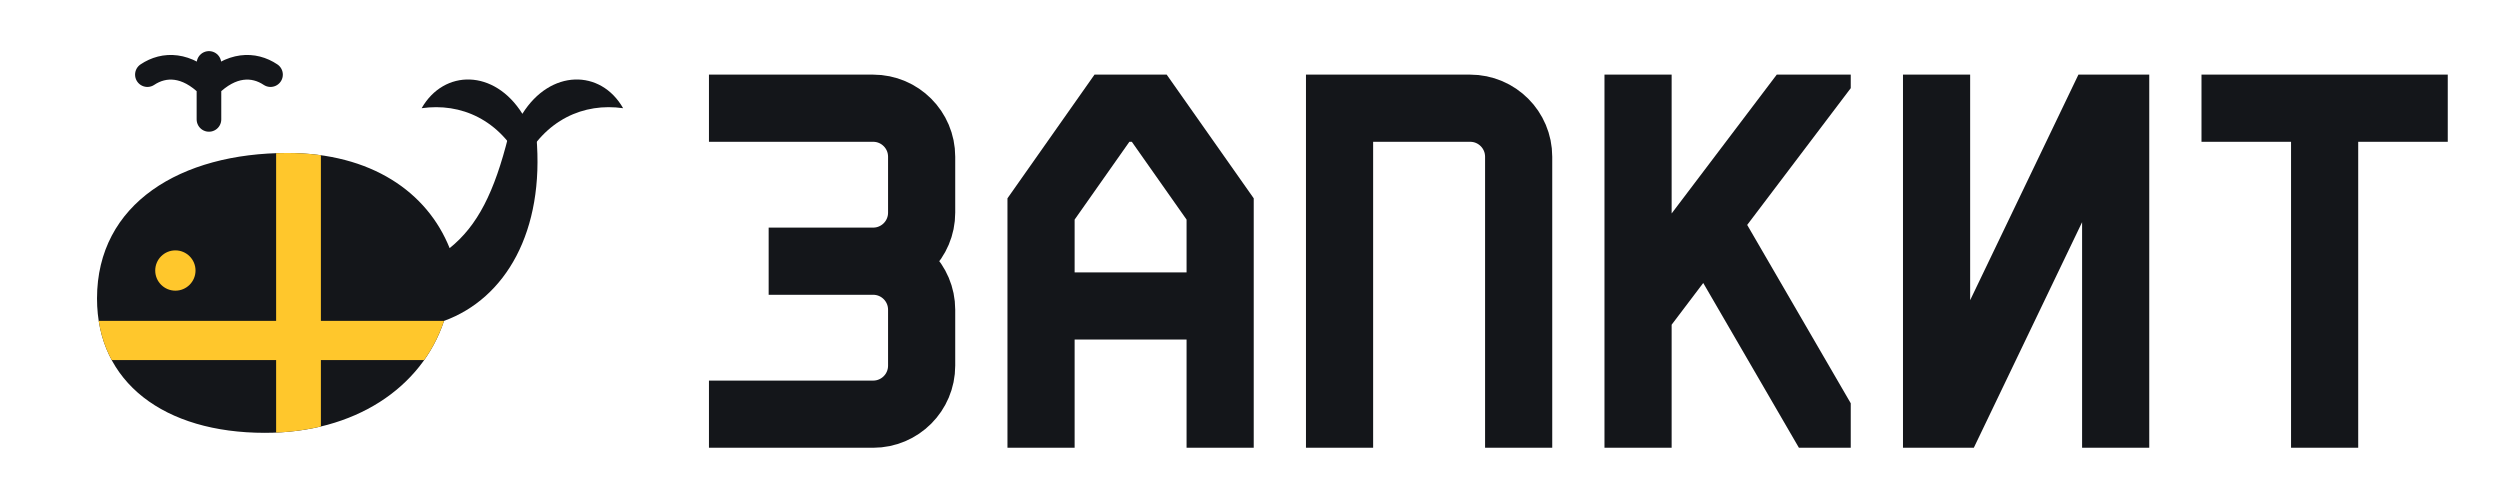
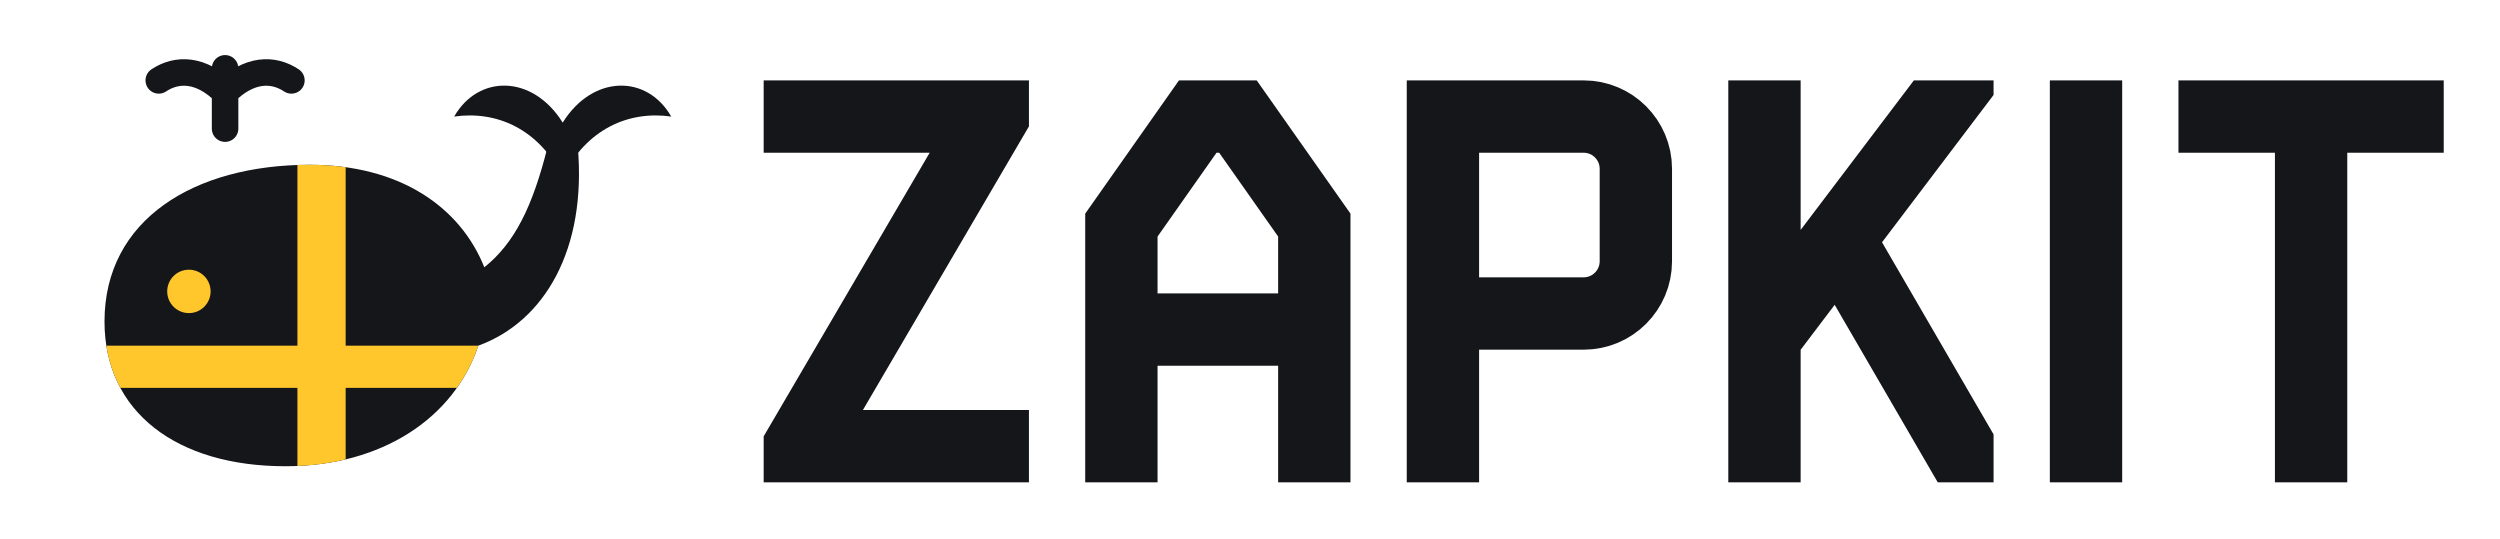
- <svg xmlns="http://www.w3.org/2000/svg" viewBox="-14 -20 670 134" width="1340" height="268" role="img" aria-label="ЗАПКИТ">
+ <svg xmlns="http://www.w3.org/2000/svg" viewBox="-14 -20 622 134" width="1244" height="268" role="img" aria-label="ZAPKIT">
  <g transform="translate(0 -30) scale(1.5)">
    <defs>
-       <clipPath id="wb-on-yellow">
+       <clipPath id="wb-zapkit-logo-on-yellow">
        <path d="M8,60 C8,43 23,34 42,34 C57,34 67,41 71,51 C76,47 79,41 81.5,31 L86.5,31 C88,48 81,60 70,64 C66,76 54,84 38,84 C20,84 8,75 8,60 Z" />
      </clipPath>
    </defs>
    <path fill="#14161A" d="M8,60 C8,43 23,34 42,34 C57,34 67,41 71,51 C76,47 79,41 81.5,31 L86.5,31 C88,48 81,60 70,64 C66,76 54,84 38,84 C20,84 8,75 8,60 Z" />
    <path fill="#14161A" d="M84,36 C80,28 73,25 66,26 C70,19 79,19 84,27 C89,19 98,19 102,26 C95,25 88,28 84,36 Z" />
-     <g clip-path="url(#wb-on-yellow)" fill="#FFC72C">
+     <g clip-path="url(#wb-zapkit-logo-on-yellow)" fill="#FFC72C">
      <rect x="40" y="30" width="8" height="60" />
      <rect x="0" y="64" width="90" height="7" />
    </g>
    <circle cx="22" cy="55" r="3.6" fill="#FFC72C" />
    <path d="M28,28 V18 M28,22 C24,18 20,18 17,20 M28,22 C32,18 36,18 39,20" fill="none" stroke="#14161A" stroke-width="4.4" stroke-linecap="round" />
  </g>
  <g transform="translate(176 0)">
    <defs>
-       <clipPath id="lc-on-yellow">
+       <clipPath id="c66-zapkit-logo-on-yellow">
        <rect width="66" height="100" />
      </clipPath>
+       <clipPath id="c18-zapkit-logo-on-yellow">
+         <rect width="18" height="100" />
+       </clipPath>
    </defs>
-     <g fill="none" stroke="#14161A" stroke-width="18" stroke-linejoin="miter" stroke-miterlimit="10">
-       <g transform="translate(0 0)">
-         <path clip-path="url(#lc-on-yellow)" d="M0,9 H44 A13,13 0 0 1 57,22 V37 A13,13 0 0 1 44,50 H16 M16,50 H44 A13,13 0 0 1 57,63 V78 A13,13 0 0 1 44,91 H0" />
-       </g>
-       <g transform="translate(80 0)">
-         <path clip-path="url(#lc-on-yellow)" d="M9,100 V36 L28,9 H38 L57,36 V100 M9,62 H57" />
-       </g>
-       <g transform="translate(160 0)">
-         <path clip-path="url(#lc-on-yellow)" d="M9,100 V9 H44 A13,13 0 0 1 57,22 V100" />
-       </g>
-       <g transform="translate(240 0)">
-         <path clip-path="url(#lc-on-yellow)" d="M9,0 V100 M9,64 L62,-6 M30,44 L66,106" />
-       </g>
-       <g transform="translate(320 0)">
-         <path clip-path="url(#lc-on-yellow)" d="M9,0 V100 M57,0 V100 M9,100 L57,0" />
-       </g>
-       <g transform="translate(400 0)">
-         <path clip-path="url(#lc-on-yellow)" d="M0,9 H66 M33,9 V100" />
-       </g>
+     <g transform="translate(0 0)">
+       <path clip-path="url(#c66-zapkit-logo-on-yellow)" d="M0,9 H57 L9,91 H66" fill="none" stroke="#14161A" stroke-width="18" stroke-linejoin="miter" stroke-miterlimit="10" />
+     </g>
+     <g transform="translate(80 0)">
+       <path clip-path="url(#c66-zapkit-logo-on-yellow)" d="M9,100 V36 L28,9 H38 L57,36 V100 M9,62 H57" fill="none" stroke="#14161A" stroke-width="18" stroke-linejoin="miter" stroke-miterlimit="10" />
+     </g>
+     <g transform="translate(160 0)">
+       <path clip-path="url(#c66-zapkit-logo-on-yellow)" d="M9,100 V9 H44 A13,13 0 0 1 57,22 V45 A13,13 0 0 1 44,58 H9" fill="none" stroke="#14161A" stroke-width="18" stroke-linejoin="miter" stroke-miterlimit="10" />
+     </g>
+     <g transform="translate(240 0)">
+       <path clip-path="url(#c66-zapkit-logo-on-yellow)" d="M9,0 V100 M9,64 L62,-6 M30,44 L66,106" fill="none" stroke="#14161A" stroke-width="18" stroke-linejoin="miter" stroke-miterlimit="10" />
+     </g>
+     <g transform="translate(320 0)">
+       <path clip-path="url(#c18-zapkit-logo-on-yellow)" d="M9,0 V100" fill="none" stroke="#14161A" stroke-width="18" stroke-linejoin="miter" stroke-miterlimit="10" />
+     </g>
+     <g transform="translate(352 0)">
+       <path clip-path="url(#c66-zapkit-logo-on-yellow)" d="M0,9 H66 M33,9 V100" fill="none" stroke="#14161A" stroke-width="18" stroke-linejoin="miter" stroke-miterlimit="10" />
    </g>
  </g>
</svg>
